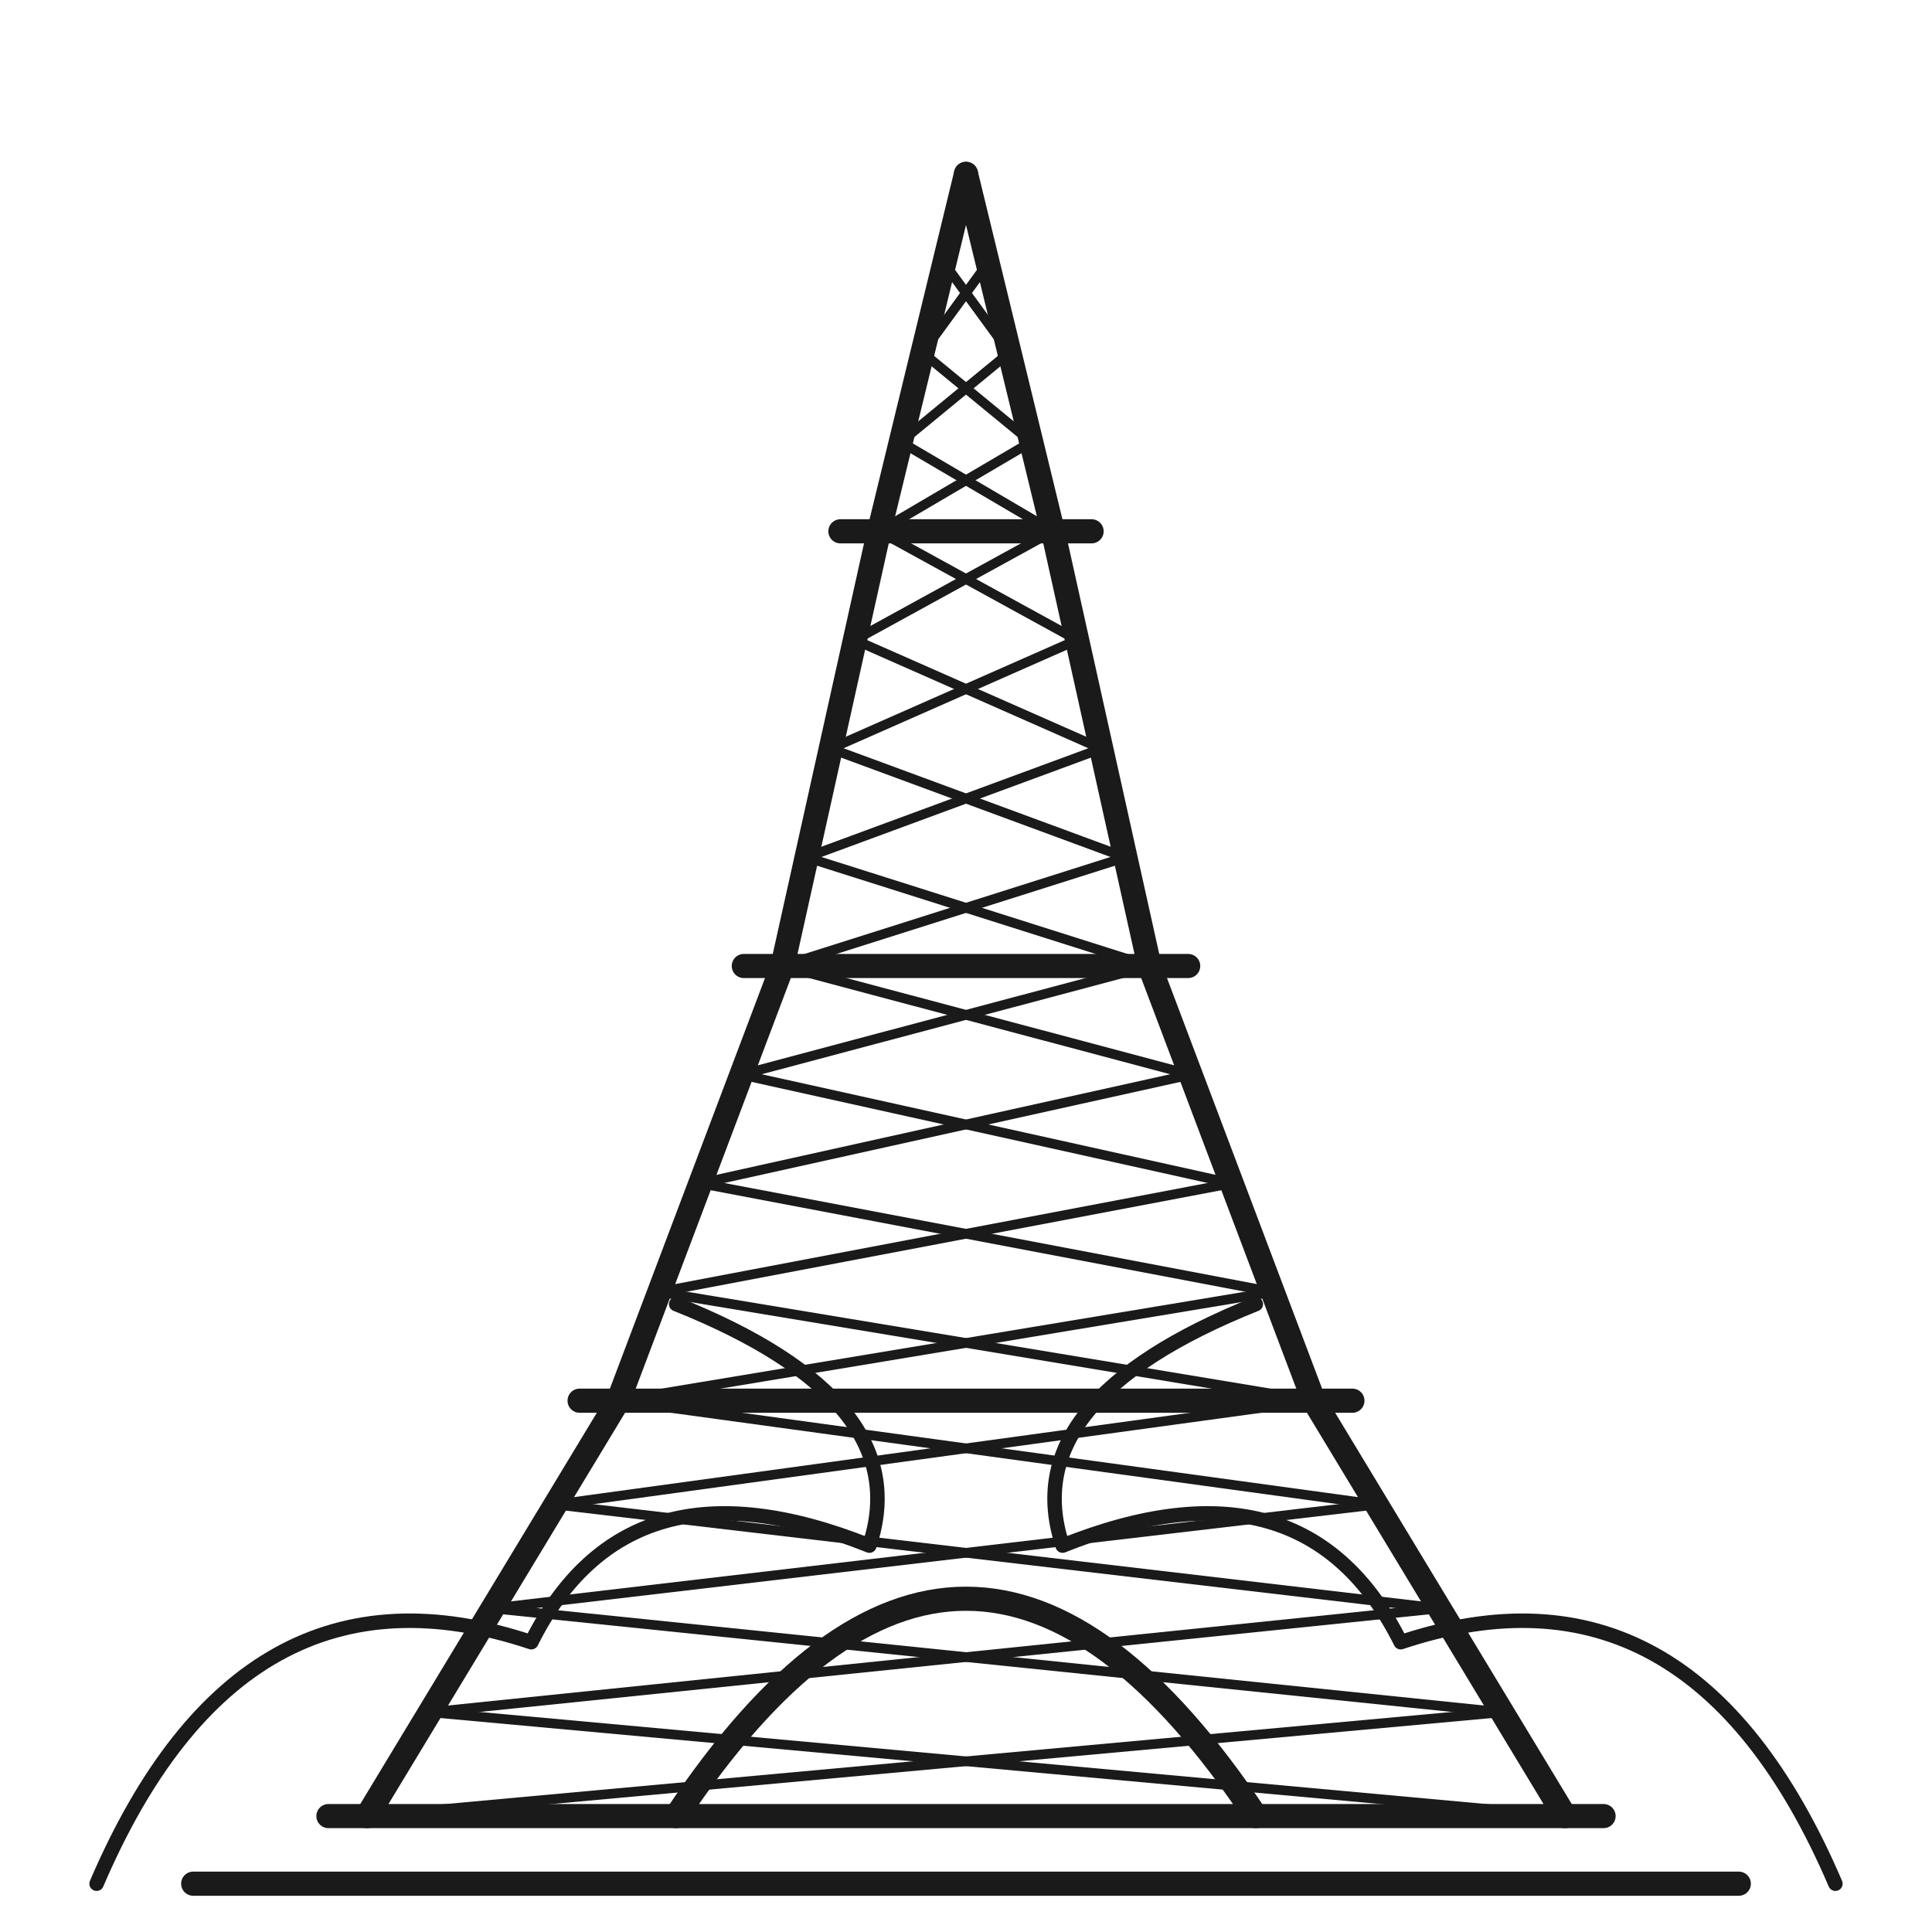
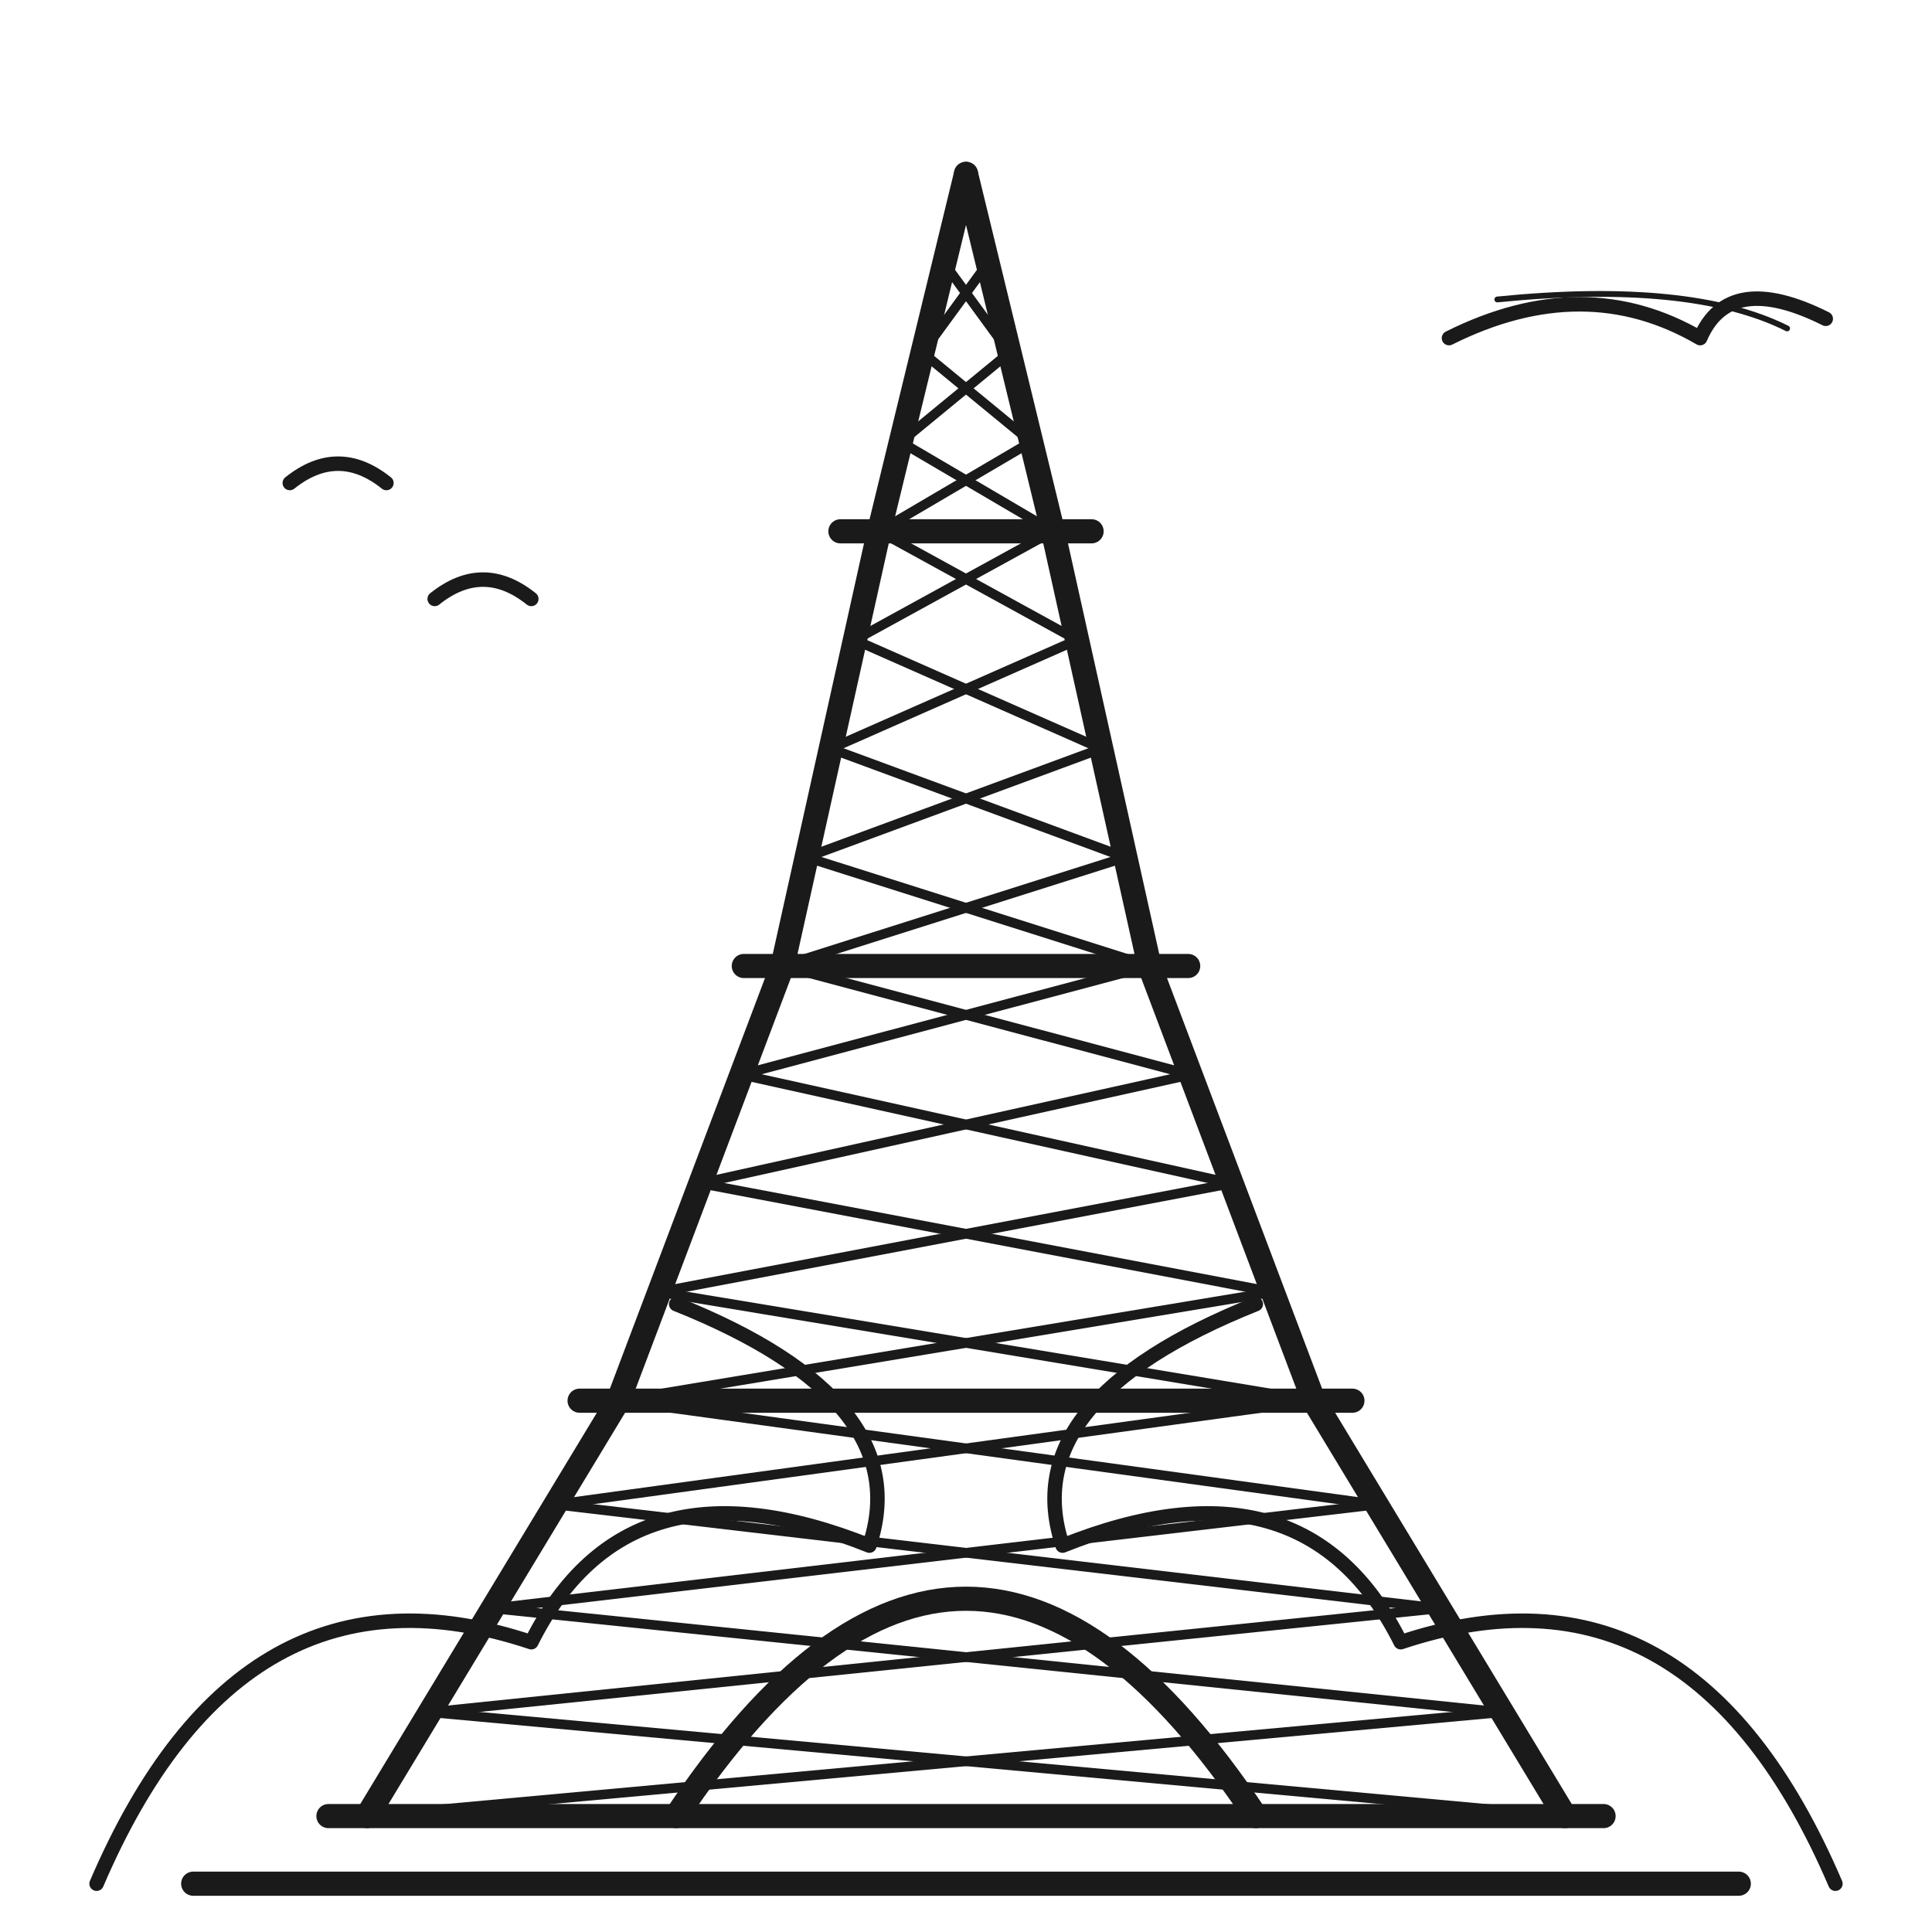
<svg xmlns="http://www.w3.org/2000/svg" viewBox="0 0 200 200" width="200" height="200">
  <rect width="200" height="200" fill="#ffffff" />
  <g fill="none" stroke="#1a1a1a" stroke-width="2.5" stroke-linecap="round" stroke-linejoin="round">
    <line x1="38" y1="188" x2="64" y2="145" />
    <line x1="162" y1="188" x2="136" y2="145" />
    <line x1="64" y1="145" x2="81" y2="100" />
    <line x1="136" y1="145" x2="119" y2="100" />
    <line x1="81" y1="100" x2="91" y2="55" />
    <line x1="119" y1="100" x2="109" y2="55" />
    <line x1="91" y1="55" x2="100" y2="18" />
    <line x1="109" y1="55" x2="100" y2="18" />
    <line x1="34" y1="188" x2="166" y2="188" />
    <line x1="60" y1="145" x2="140" y2="145" />
    <line x1="77" y1="100" x2="123" y2="100" />
    <line x1="87" y1="55" x2="113" y2="55" />
    <line x1="38" y1="188" x2="155.5" y2="177.25" stroke-width="1" />
    <line x1="162" y1="188" x2="44.5" y2="177.25" stroke-width="1" />
    <line x1="44.5" y1="177.25" x2="149" y2="166.5" stroke-width="1" />
    <line x1="155.5" y1="177.25" x2="51" y2="166.5" stroke-width="1" />
    <line x1="51" y1="166.5" x2="142.5" y2="155.75" stroke-width="1" />
    <line x1="149" y1="166.5" x2="57.5" y2="155.75" stroke-width="1" />
    <line x1="57.5" y1="155.75" x2="136" y2="145" stroke-width="1" />
    <line x1="142.5" y1="155.75" x2="64" y2="145" stroke-width="1" />
    <line x1="64" y1="145" x2="131.75" y2="133.75" stroke-width="1" />
    <line x1="136" y1="145" x2="68.25" y2="133.75" stroke-width="1" />
    <line x1="68.25" y1="133.75" x2="127.5" y2="122.5" stroke-width="1" />
    <line x1="131.75" y1="133.75" x2="72.5" y2="122.5" stroke-width="1" />
    <line x1="72.5" y1="122.5" x2="123.25" y2="111.25" stroke-width="1" />
    <line x1="127.5" y1="122.5" x2="76.75" y2="111.25" stroke-width="1" />
    <line x1="76.75" y1="111.25" x2="119" y2="100" stroke-width="1" />
    <line x1="123.25" y1="111.25" x2="81" y2="100" stroke-width="1" />
    <line x1="81" y1="100" x2="116.5" y2="88.75" stroke-width="1" />
    <line x1="119" y1="100" x2="83.5" y2="88.75" stroke-width="1" />
    <line x1="83.5" y1="88.75" x2="114" y2="77.5" stroke-width="1" />
    <line x1="116.5" y1="88.75" x2="86" y2="77.5" stroke-width="1" />
    <line x1="86" y1="77.5" x2="111.5" y2="66.25" stroke-width="1" />
    <line x1="114" y1="77.5" x2="88.5" y2="66.25" stroke-width="1" />
    <line x1="88.5" y1="66.25" x2="109" y2="55" stroke-width="1" />
    <line x1="111.5" y1="66.25" x2="91" y2="55" stroke-width="1" />
    <line x1="91" y1="55" x2="106.75" y2="45.75" stroke-width="1" />
    <line x1="109" y1="55" x2="93.25" y2="45.75" stroke-width="1" />
    <line x1="93.25" y1="45.75" x2="104.5" y2="36.5" stroke-width="1" />
    <line x1="106.75" y1="45.75" x2="95.5" y2="36.5" stroke-width="1" />
    <line x1="95.5" y1="36.5" x2="102.25" y2="27.25" stroke-width="1" />
    <line x1="104.5" y1="36.5" x2="97.75" y2="27.25" stroke-width="1" />
    <line x1="97.75" y1="27.25" x2="100" y2="18" stroke-width="1" />
    <line x1="102.25" y1="27.25" x2="100" y2="18" stroke-width="1" />
    <path d="M70 188 q30 -45 60 0" />
    <path d="M20 195 h160" />
    <path d="M10 195 q15 -35 45 -25 q10 -20 35 -10 q5 -15 -20 -25" stroke-width="1.5" />
    <path d="M190 195 q-15 -35 -45 -25 q-10 -20 -35 -10 q-5 -15 20 -25" stroke-width="1.5" />
+     <path d="M150 35 q14 -7 26 0 q3 -7 13 -2" stroke-width="1.5" />
+     <path d="M155 31 q20 -2 30 3" stroke-width="0.6" />
+     <path d="M30 50 q5 -4 10 0 M45 62 q5 -4 10 0" stroke-width="1.5" />
  </g>
</svg>
